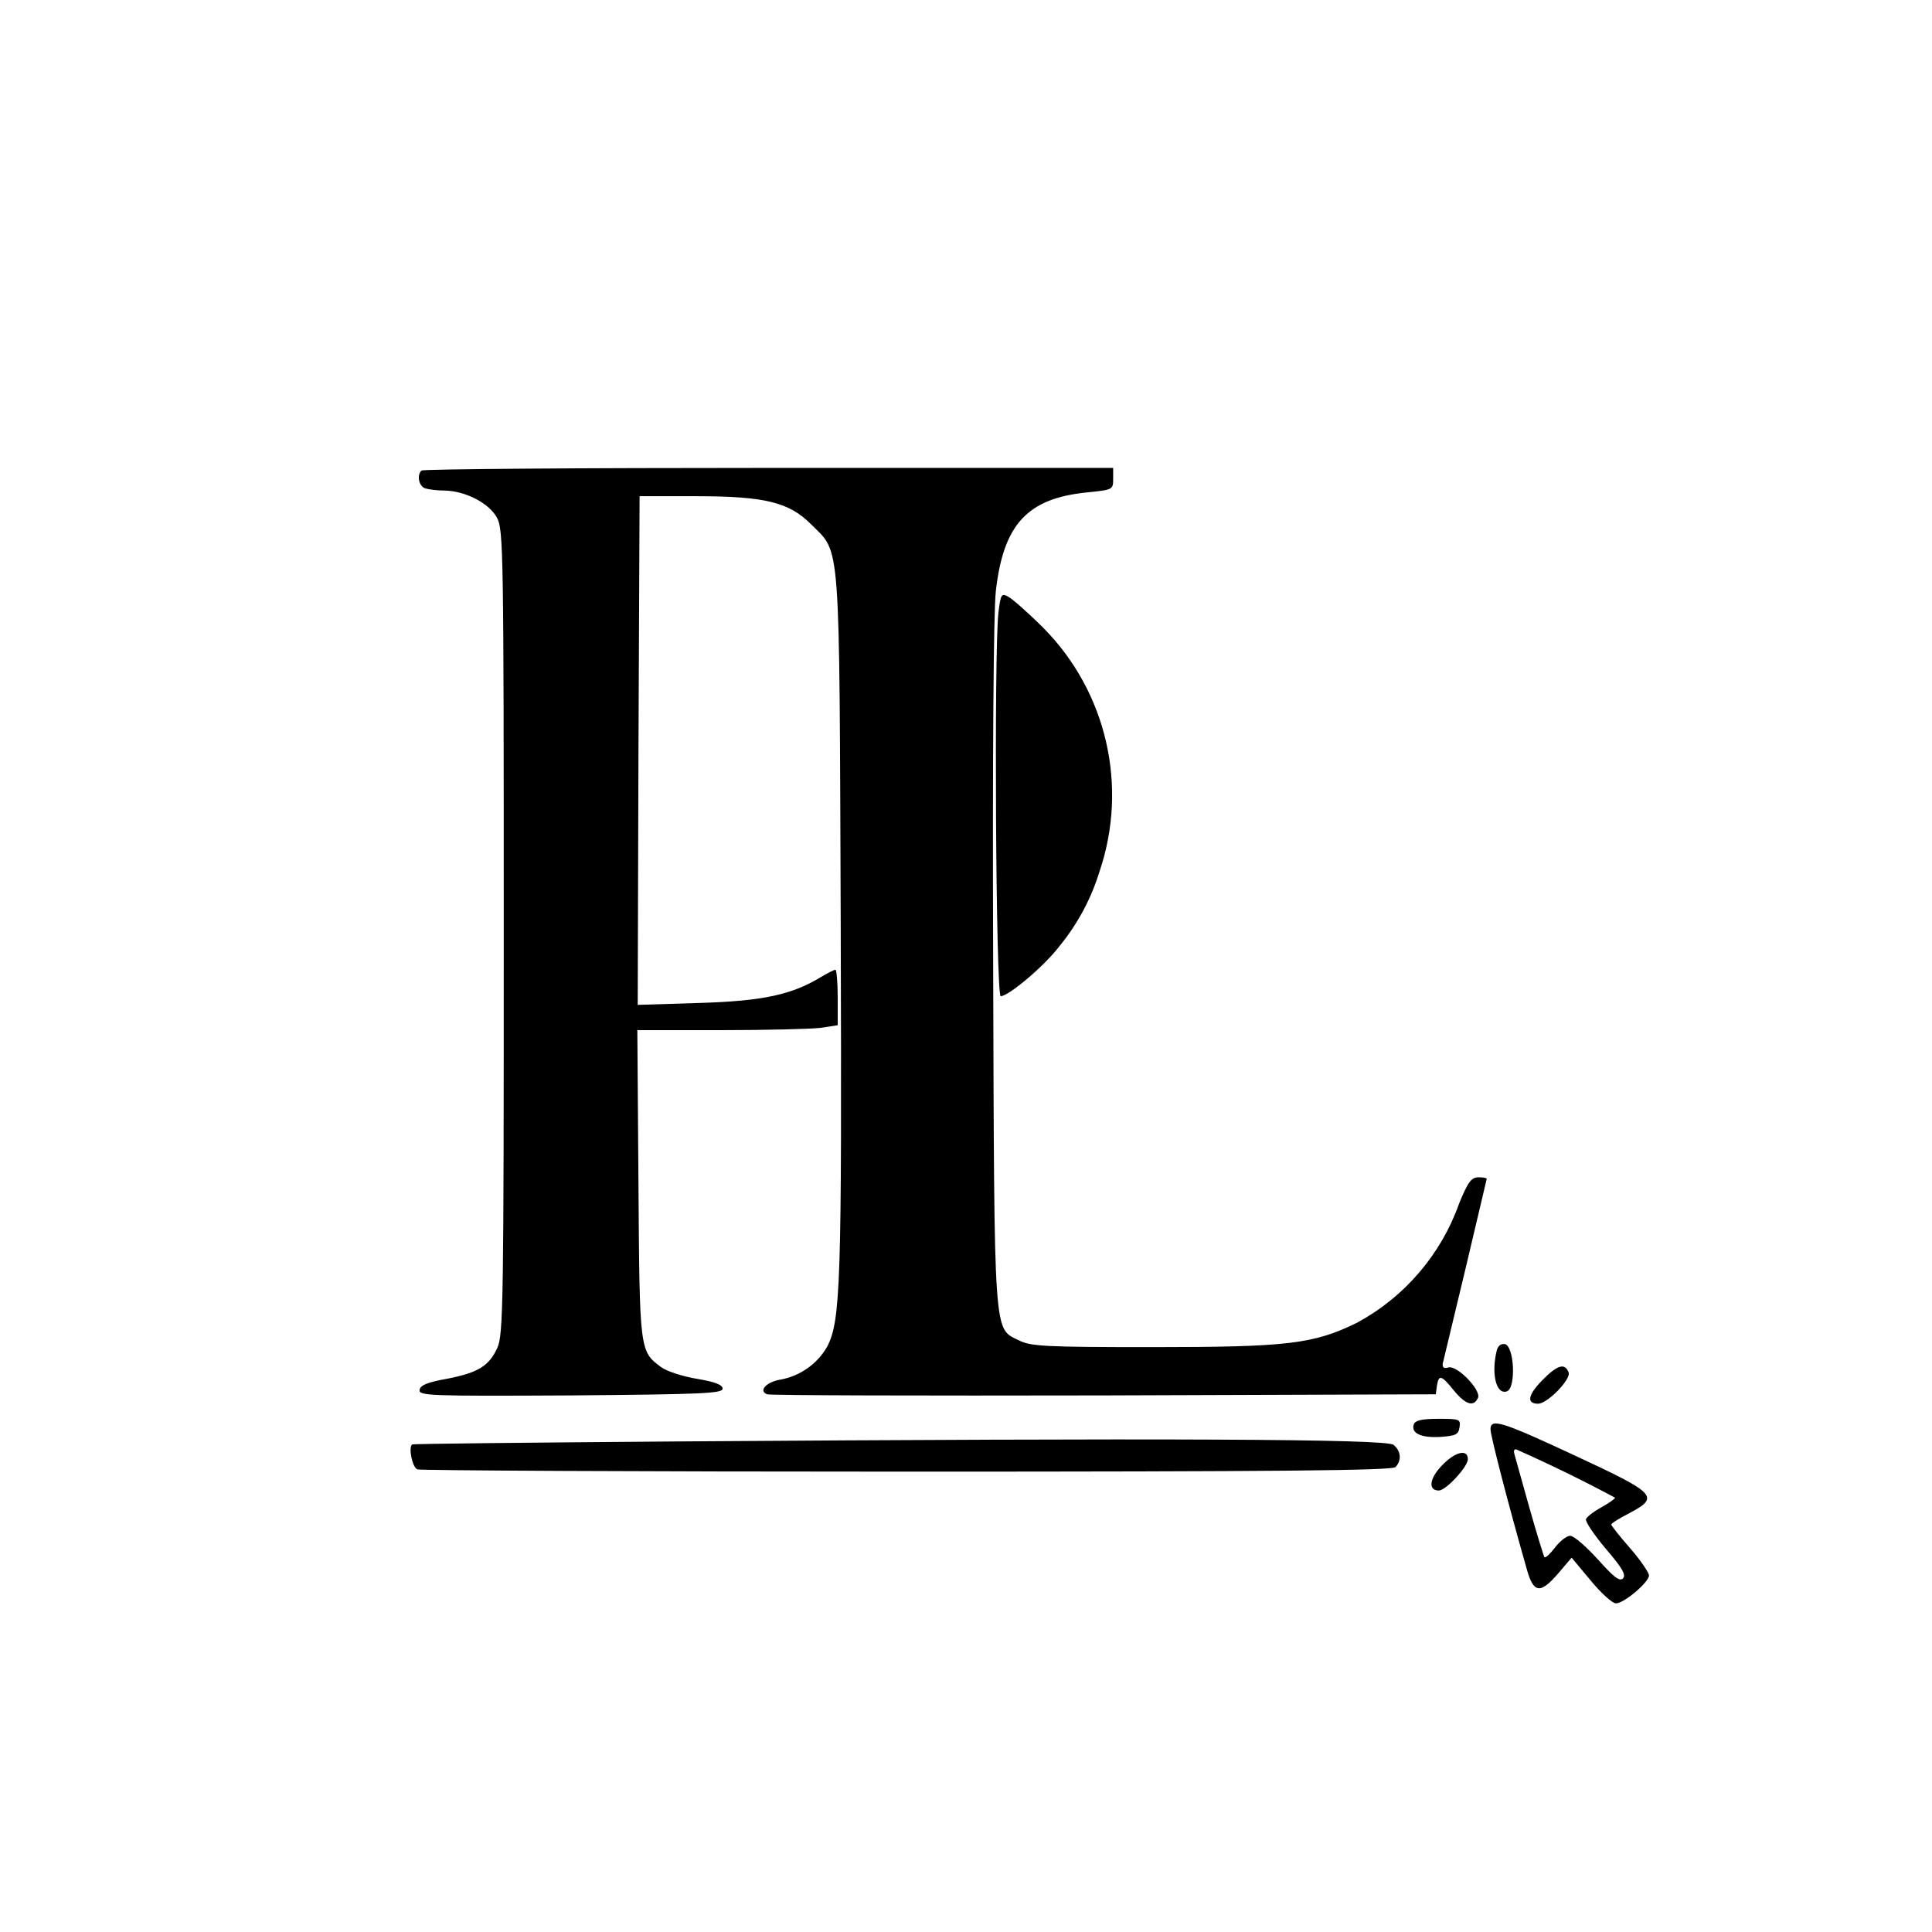
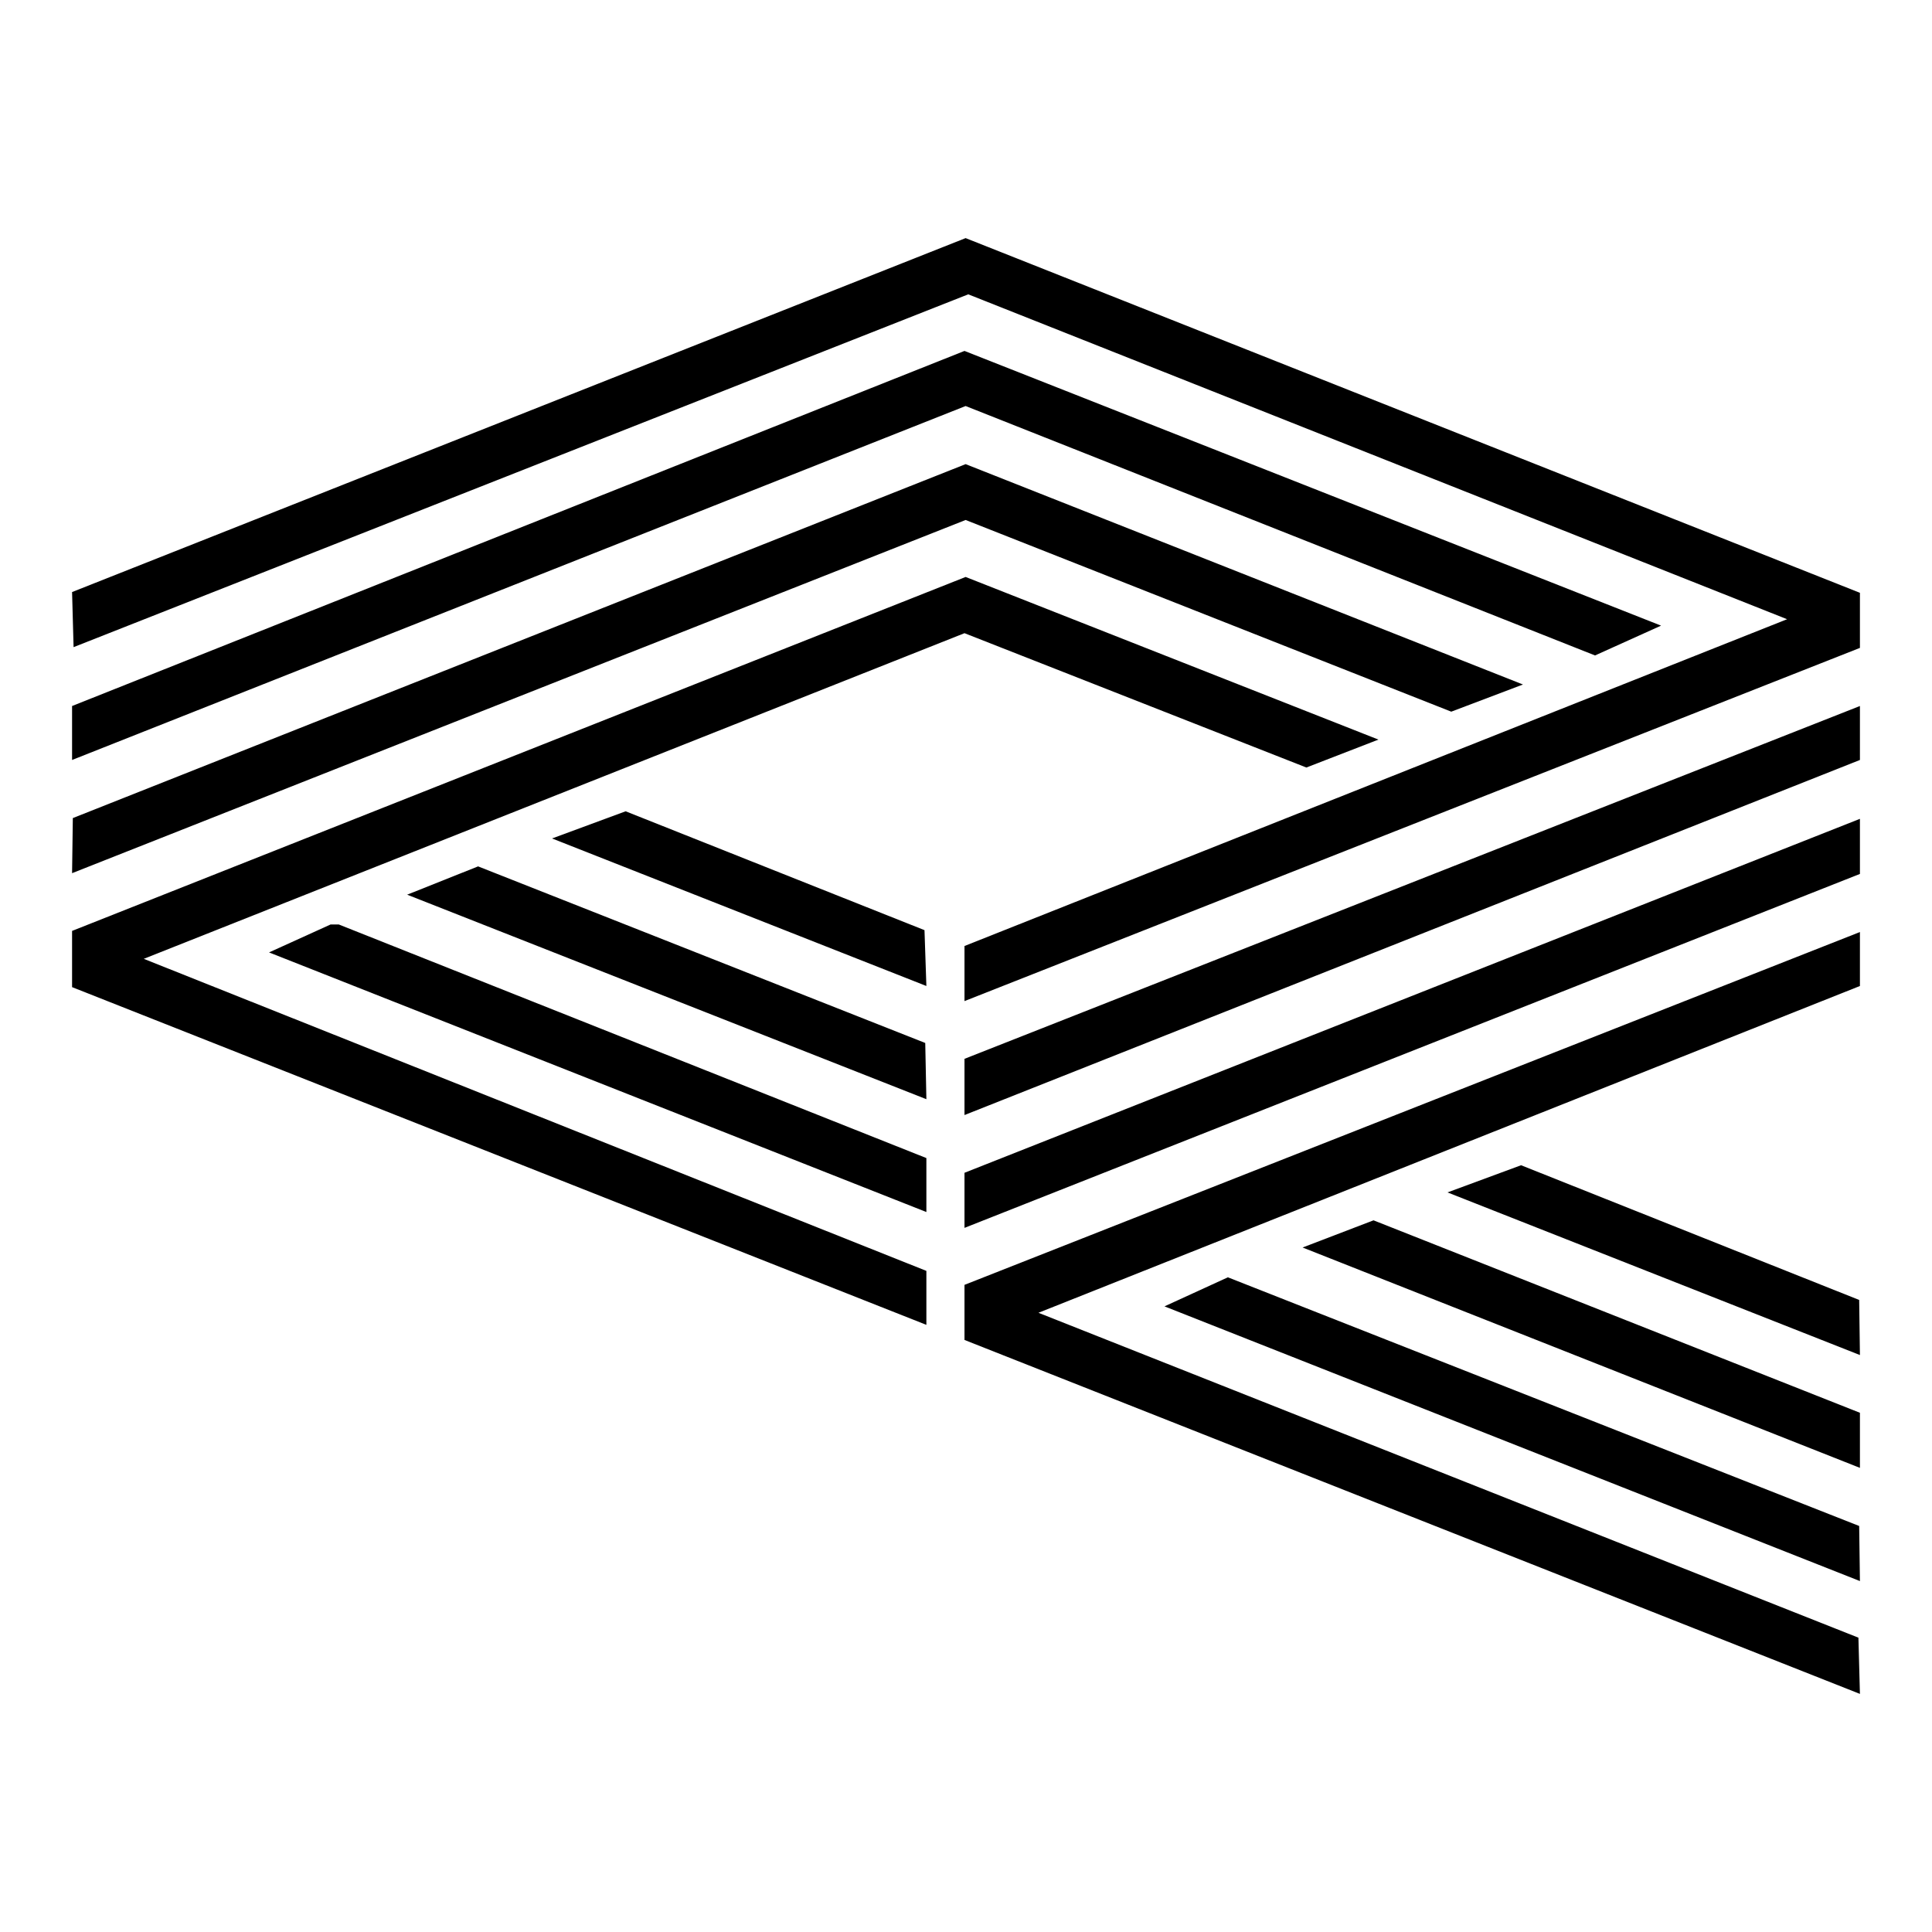
<svg xmlns="http://www.w3.org/2000/svg" aria-hidden="true" viewBox="0 0 512 512">
  <defs>
-     <linearGradient id="a" x1="90" x2="440" y1="110" y2="430" gradientUnits="userSpaceOnUse">
-       <stop offset="0" stop-color="oklch(64% 0.19 310)" />
-       <stop offset="1" stop-color="oklch(42% 0.24 310)" />
+     <linearGradient id="a" x1="0" x2="0" y1="40" y2="472" gradientUnits="userSpaceOnUse">
+       <stop offset="0" stop-color="oklch(70% 0.18 310)" />
+       <stop offset="1" stop-color="oklch(52% 0.24 310)" />
    </linearGradient>
  </defs>
-   <path fill="url(#a)" fill-rule="evenodd" d="M111.7 124.7c-1.3 1.2-.7 4.1.9 4.7.9.3 3.2.6 5.2.6 5.5.1 11.8 3.3 13.9 7.2 1.7 3.1 1.8 8.8 1.8 109.8 0 97.3-.1 106.8-1.7 110.2-2.2 4.8-5.1 6.6-13.4 8.2-5.1.9-7 1.7-7.2 2.9-.3 1.6 2.4 1.7 40 1.5 34.8-.3 40.3-.5 40.3-1.8 0-1-2-1.8-6.8-2.6-3.7-.6-8-2-9.5-3.1-5.7-4.2-5.7-4.3-6-48.5l-.3-40.8h21.9c12.1 0 24-.3 26.6-.6l4.6-.7v-7.3c0-4.1-.3-7.4-.6-7.4-.4 0-2.1.9-3.8 1.9-7.7 4.7-15.4 6.4-32.4 6.9l-16.2.5.2-67.4.3-67.4h15c18.2 0 24.6 1.6 30.4 7.4 8 8 7.5 2.1 7.9 106.1.3 95.4 0 104.9-3.6 111.9a18 18 0 0 1-12.3 8.7c-3.8.6-6 3-3.6 3.9.6.3 40.8.4 89.2.3l88-.3.3-2.3c.5-3 1.2-2.8 4.5 1.3q4.7 5.7 6.4 1.9c.8-2.1-5.6-8.7-7.9-8q-2 .6-1.3-1.7l6-25 5.5-23.3q-.2-.4-2.2-.4c-1.9 0-2.8 1.3-5.1 6.9a58 58 0 0 1-27 31.6c-11.6 5.7-18.4 6.5-54.5 6.5-28.2 0-32.1-.2-35.2-1.8-6.7-3.3-6.5.4-6.8-99.6-.2-56 .1-93.3.7-98.9 2-17.7 8.3-24.6 24.1-26.2 6.9-.7 7-.7 7-3.6V124h-91.3c-50.3 0-91.7.3-92 .7m152.9 37.6c-1.2 10-.7 101.7.6 101.7 2.1 0 11.7-8.1 15.6-13.3a58 58 0 0 0 10.6-19.8 63 63 0 0 0-14.8-64.4c-4-4-8.2-7.7-9.3-8.3-1.9-1.1-2.1-.8-2.7 4.1m132.1 195.4c-1.6 6.3-.2 12.1 2.7 11 2.4-1 1.9-12-.6-12.5q-1.5-.2-2.1 1.5m11.9 8.2c-3.7 3.8-4.1 6.1-1 6.1 2.5 0 8.8-6.5 8.1-8.3-1-2.6-3-2-7.1 2.2m-33.9 11.5c-.9 2.4 1.9 3.7 7 3.4 4.1-.3 4.8-.6 5.1-2.6.3-2.1 0-2.2-5.6-2.2-4.3 0-6.1.4-6.5 1.4m20.3 1.4c0 1.6 4.5 19.1 9.6 37 1.8 6.5 3.6 6.7 8.4 1.1l3.5-4.1 5 6c2.8 3.4 5.8 6.1 6.7 6.1 2.1.1 8.8-5.6 8.8-7.4 0-.7-2.2-4-5-7.2s-5-6-5-6.3 2.1-1.6 4.8-3c8.1-4.3 7.2-5.2-14.3-15.2-19.7-9.2-22.5-10-22.5-7M179 382c-38.2.3-69.6.6-69.8.8-1 .9.1 6.1 1.4 6.6.9.3 59.3.6 129.8.6 98.4 0 128.5-.3 129.4-1.2 1.7-1.7 1.5-4.3-.5-5.9-1.8-1.6-61.7-1.8-190.3-.9m222.4 3.6 4 14.3c1.9 6.7 3.7 12.5 3.9 12.8q.7.1 2.8-2.6c1.3-1.7 3.1-3.1 4-3.1 1 0 4.2 2.8 7.3 6.2 4.2 4.7 5.8 6 6.7 5.1s-.2-2.8-4.5-7.8c-3.1-3.7-5.5-7.2-5.3-7.9.2-.6 2-2 4-3.1s3.7-2.3 3.7-2.6a389 389 0 0 0-26.2-12.8q-.9-.1-.4 1.5m-19.3 2.8c-3.3 3.4-3.7 6.6-.8 6.6 1.9 0 7.7-6.3 7.7-8.3 0-2.8-3.4-2-6.9 1.7" />
+   <path fill="url(#a)" fill-rule="evenodd" d="M308.6 346.2L492.9 419L492.7 404.4L325.4 338.5ZM345.2 330.6L492.9 389L492.9 374.4L364 323.4ZM383.6 316L492.9 359.1L492.7 344.5L403.1 308.8ZM492.9 247L255.6 340.5L255.6 355.1L492.9 448.9L492.5 434L275.2 347.9L492.9 261.3ZM71.3 252.4L245.5 321.2L245.5 306.9L89.8 245L87.6 245ZM107.9 237.1L245.5 291.3L245.2 276.4L126.7 229.6ZM492.9 217L255.6 310.8L255.6 325.4L492.9 231.6ZM146.3 222.2L245.5 261.3L245 246.5L165.8 215ZM492.9 187.1L255.6 280.6L255.6 295.5L492.9 201.4ZM365.3 196L255.9 152.9L19.1 246.7L19.1 261.6L245.5 351.1L245.5 336.8L38.1 254.1L255.6 167.8L346.2 203.4ZM403.6 181.4L255.9 123L19.3 216.8L19.1 231.4L255.9 137.8L384.6 188.6ZM440.2 165.8L255.6 93L19.1 187.1L19.1 201.4L255.9 107.6L422.7 173.7ZM19.1 156.9L19.5 171.5L256.6 78L473.6 164.1L255.6 250.7L255.6 265.3L492.9 171.7L492.9 157.1L255.9 63.1Z" />
</svg>
